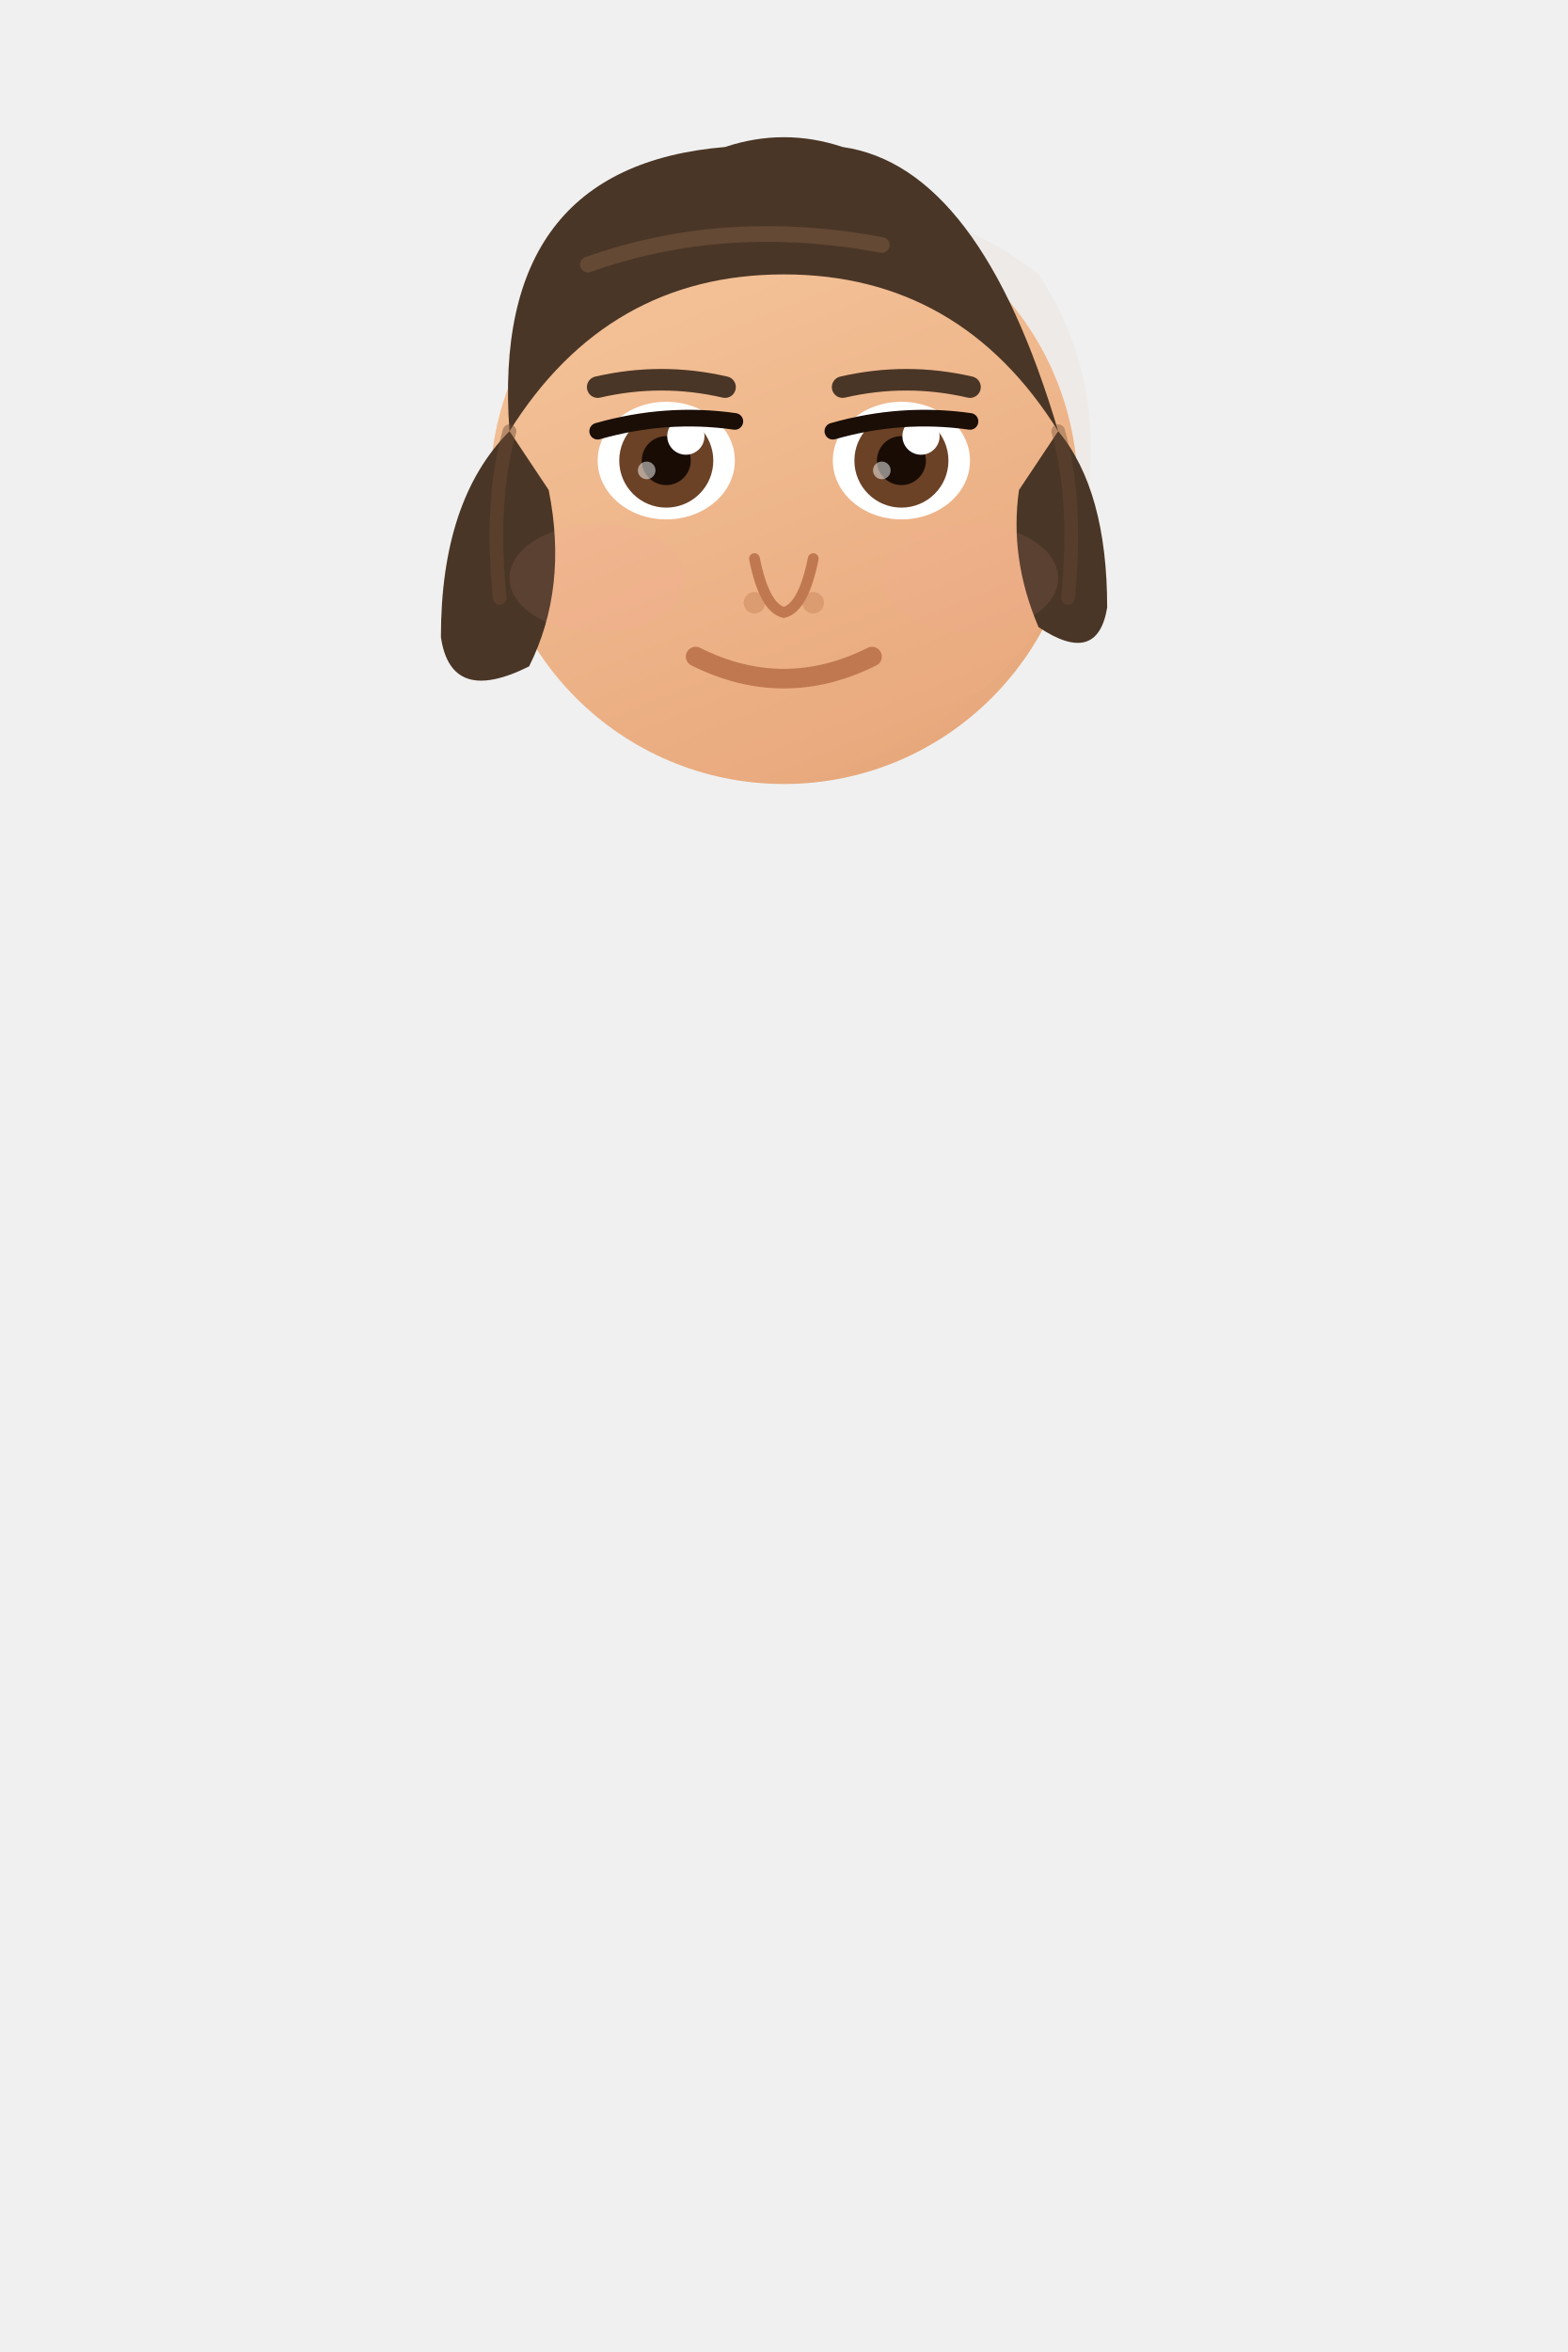
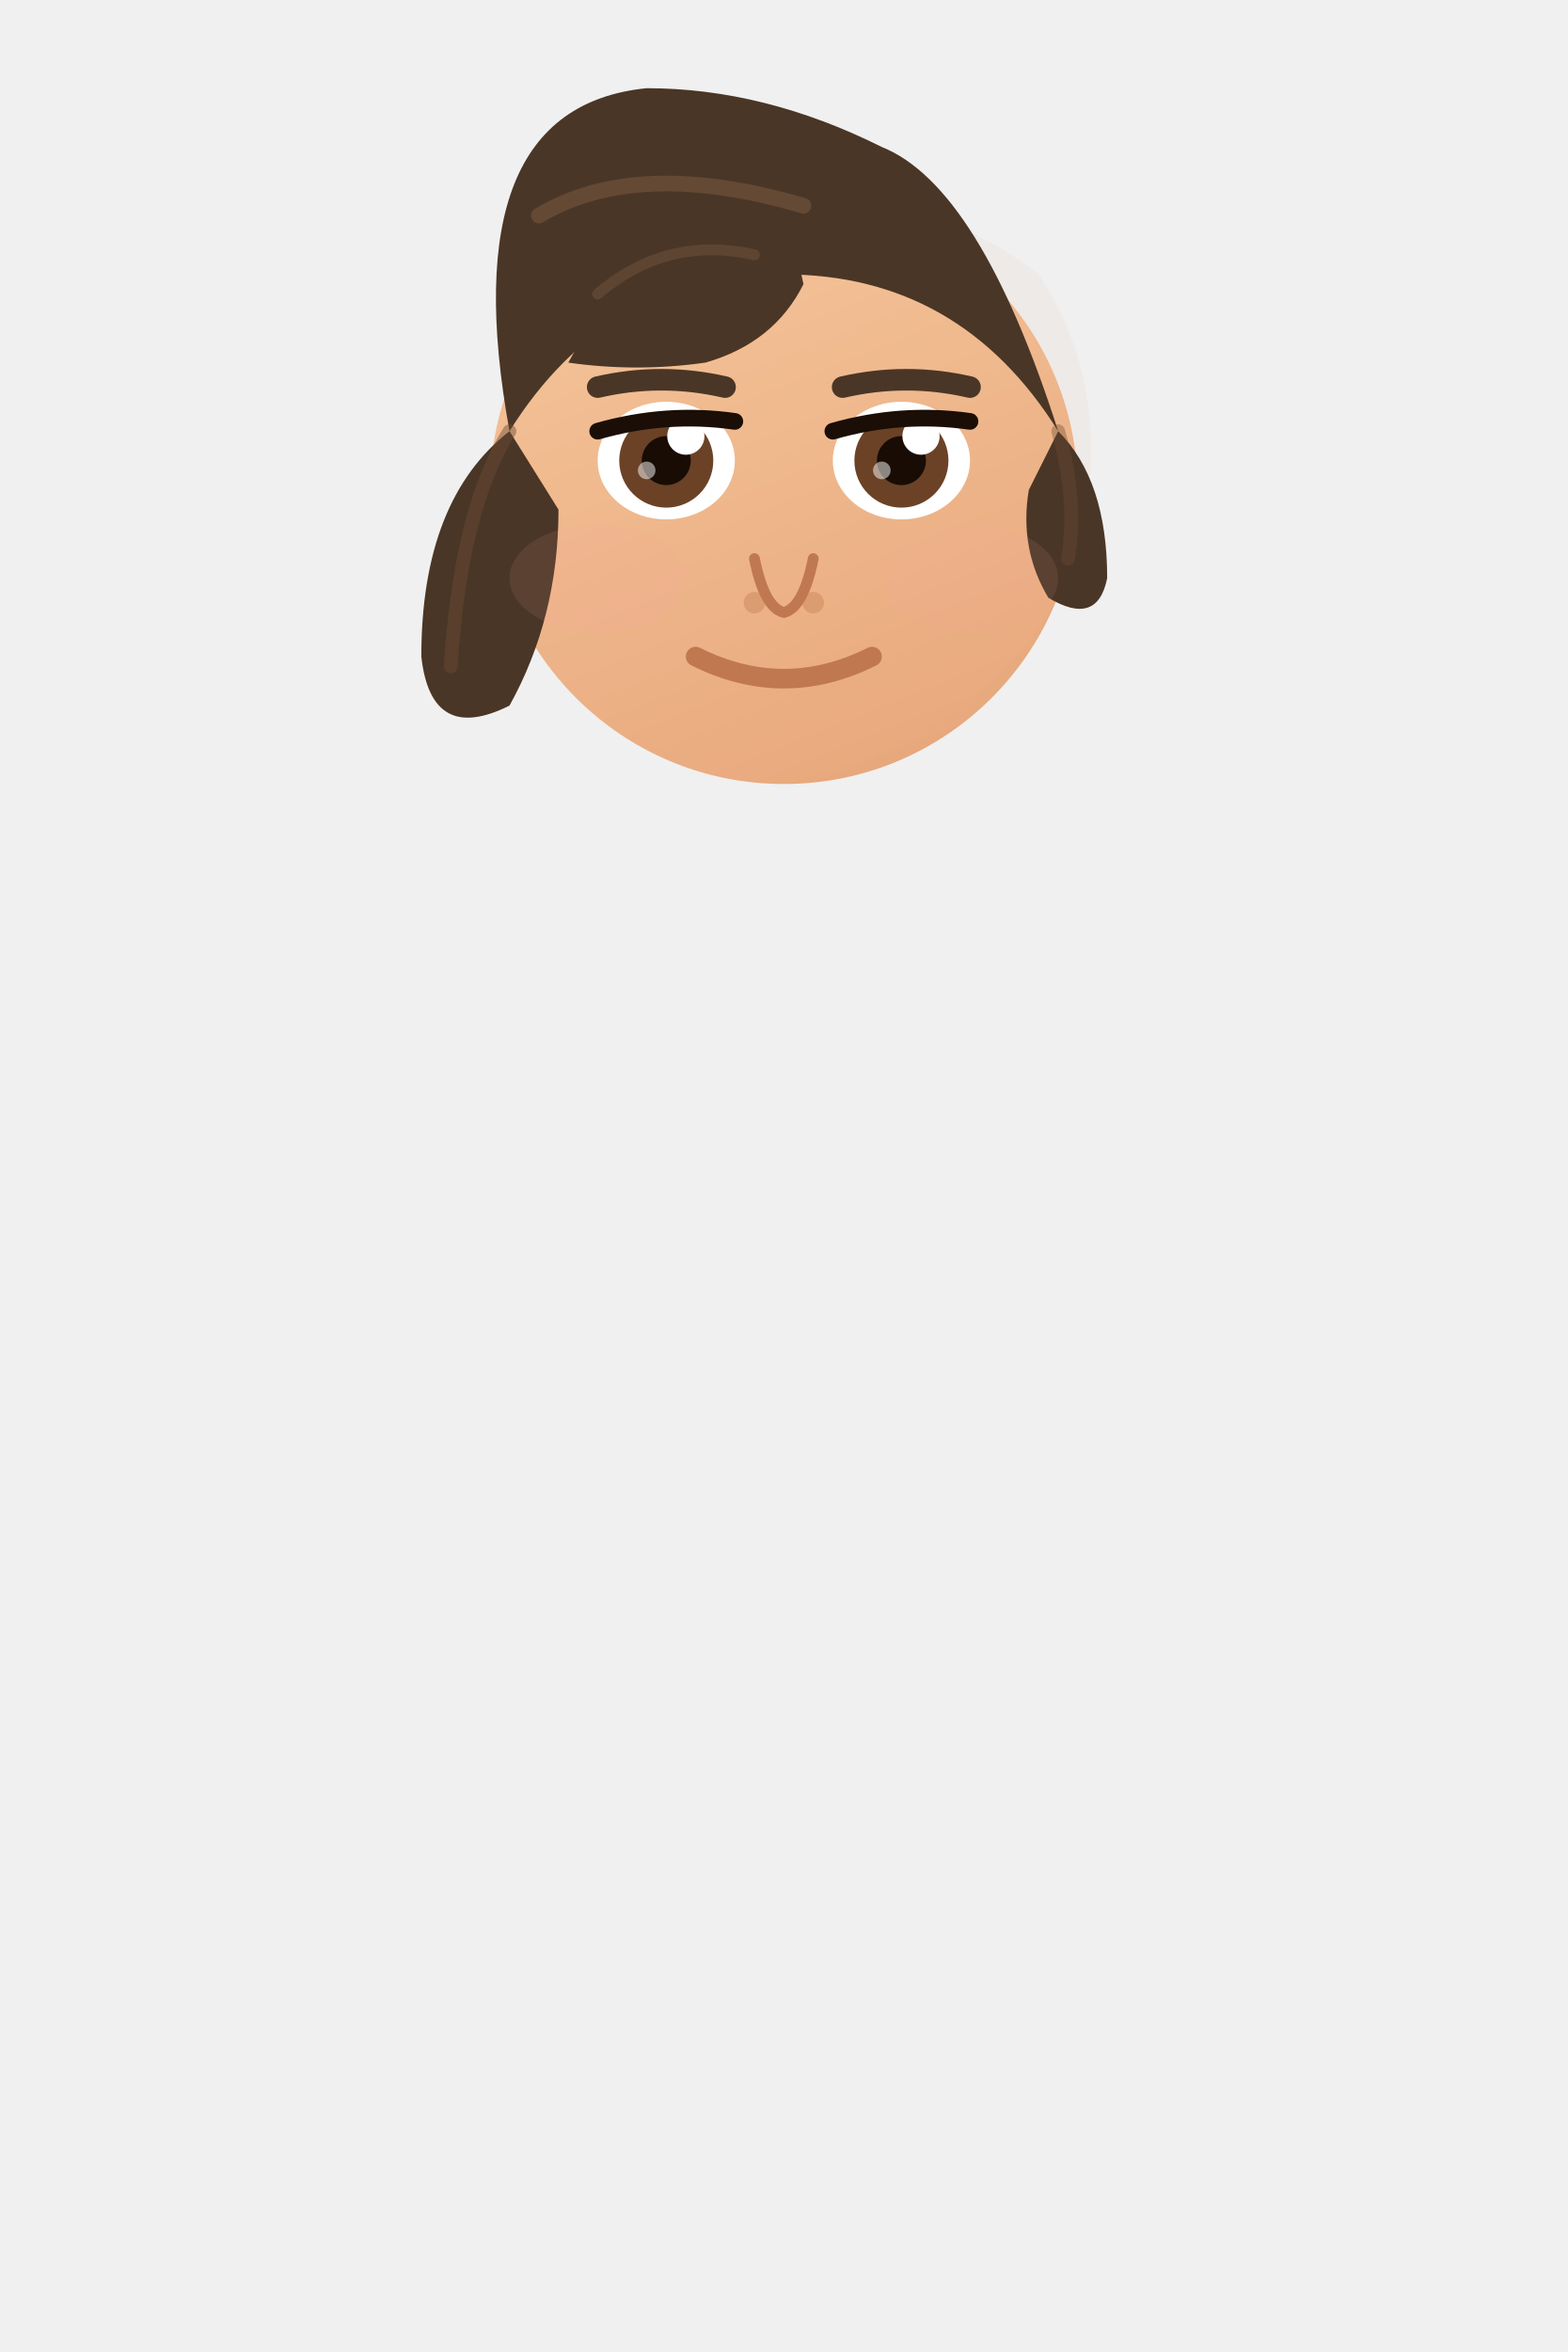
<svg xmlns="http://www.w3.org/2000/svg" viewBox="0 0 160 240">
  <defs>
    <linearGradient id="ex-sk" x1="0.3" y1="0" x2="0.7" y2="1">
      <stop offset="0%" stop-color="#F5C49A" />
      <stop offset="100%" stop-color="#E8A87C" />
    </linearGradient>
  </defs>
  <circle cx="80" cy="50" r="30" fill="url(#ex-sk)" />
  <path d="M 80 20 A 30 30 0 0 1 80 80 Q 104 74 110 56 Q 114 40 106 28 Q 96 20 80 20 Z" fill="#d4956a" opacity="0.07" />
-   <path d="M 52 44 Q 45 51 45 65 Q 46 72 54 68 Q 58 60 56 50 Z" fill="#4a3626" />
-   <path d="M 108 44 Q 113 50 113 62 Q 112 68 106 64 Q 103 57 104 50 Z" fill="#4a3626" />
-   <path d="M 52 44 Q 50 17 74 15 Q 80 13 86 15 Q 100 17 108 44 Q 98 28 80 28 Q 62 28 52 44 Z" fill="#4a3626" />
-   <path d="M 60 27 Q 74 22 90 25" fill="none" stroke="#7d5c44" stroke-width="1.6" stroke-linecap="round" opacity="0.5" />
-   <path d="M 52 44 Q 50 51 51 61" fill="none" stroke="#6b4a33" stroke-width="1.4" stroke-linecap="round" opacity="0.45" />
-   <path d="M 108 44 Q 110 51 109 61" fill="none" stroke="#6b4a33" stroke-width="1.4" stroke-linecap="round" opacity="0.38" />
+   <path d="M 52 44 Q 43 51 43 67 Q 44 76 52 72 Q 57 63 57 52 Z" fill="#4a3626" />
+   <path d="M 108 44 Q 113 49 113 59 Q 112 64 107 61 Q 104 56 105 50 Z" fill="#4a3626" />
+   <path d="M 52 44 Q 46 11 66 9 Q 78 9 90 15 Q 100 19 108 44 Q 98 28 80 28 Q 62 28 52 44 Z" fill="#4a3626" />
+   <path d="M 55 22 Q 65 16 82 21" fill="none" stroke="#7d5c44" stroke-width="1.6" stroke-linecap="round" opacity="0.5" />
+   <path d="M 52 44 Q 47 52 46 68" fill="none" stroke="#6b4a33" stroke-width="1.4" stroke-linecap="round" opacity="0.45" />
+   <path d="M 108 44 Q 110 51 109 57" fill="none" stroke="#6b4a33" stroke-width="1.4" stroke-linecap="round" opacity="0.38" />
+   <path d="M 58 37 Q 64 26 74 24 Q 81 23 82 29 Q 79 35 72 37 Q 65 38 58 37 Z" fill="#4a3626" />
+   <path d="M 61 30 Q 68 24 77 26" fill="none" stroke="#7d5c44" stroke-width="1.1" stroke-linecap="round" opacity="0.4" />
  <path d="M 61 39.5 Q 67.5 38 74 39.5" fill="none" stroke="#4a3626" stroke-width="2.2" stroke-linecap="round" />
  <path d="M 86 39.5 Q 92.5 38 99 39.5" fill="none" stroke="#4a3626" stroke-width="2.2" stroke-linecap="round" />
  <ellipse cx="68" cy="47" rx="7" ry="6" fill="white" />
  <ellipse cx="92" cy="47" rx="7" ry="6" fill="white" />
  <circle cx="68" cy="47" r="4.8" fill="#6B4226" />
  <circle cx="92" cy="47" r="4.8" fill="#6B4226" />
  <circle cx="68" cy="47" r="2.5" fill="#180c05" />
  <circle cx="92" cy="47" r="2.5" fill="#180c05" />
  <circle cx="70" cy="44.5" r="1.9" fill="white" />
  <circle cx="94" cy="44.5" r="1.9" fill="white" />
  <circle cx="66" cy="48" r="0.9" fill="white" opacity="0.5" />
  <circle cx="90" cy="48" r="0.9" fill="white" opacity="0.5" />
  <path d="M 61 44 Q 68 42 75 43" fill="none" stroke="#1a0e06" stroke-width="1.7" stroke-linecap="round" />
  <path d="M 85 44 Q 92 42 99 43" fill="none" stroke="#1a0e06" stroke-width="1.7" stroke-linecap="round" />
  <path d="M 77 57 Q 78 62 80 62.5 Q 82 62 83 57" fill="none" stroke="#c07850" stroke-width="1.1" stroke-linecap="round" />
  <circle cx="77" cy="61.5" r="1.1" fill="#c07850" opacity="0.38" />
  <circle cx="83" cy="61.5" r="1.1" fill="#c07850" opacity="0.38" />
  <path d="M 71 67 Q 80 71.5 89 67" stroke="#c07850" stroke-width="2" fill="none" stroke-linecap="round" />
  <ellipse cx="61" cy="59" rx="9" ry="5.5" fill="#F4A0A0" opacity="0.10" />
  <ellipse cx="99" cy="59" rx="9" ry="5.5" fill="#F4A0A0" opacity="0.10" />
</svg>
